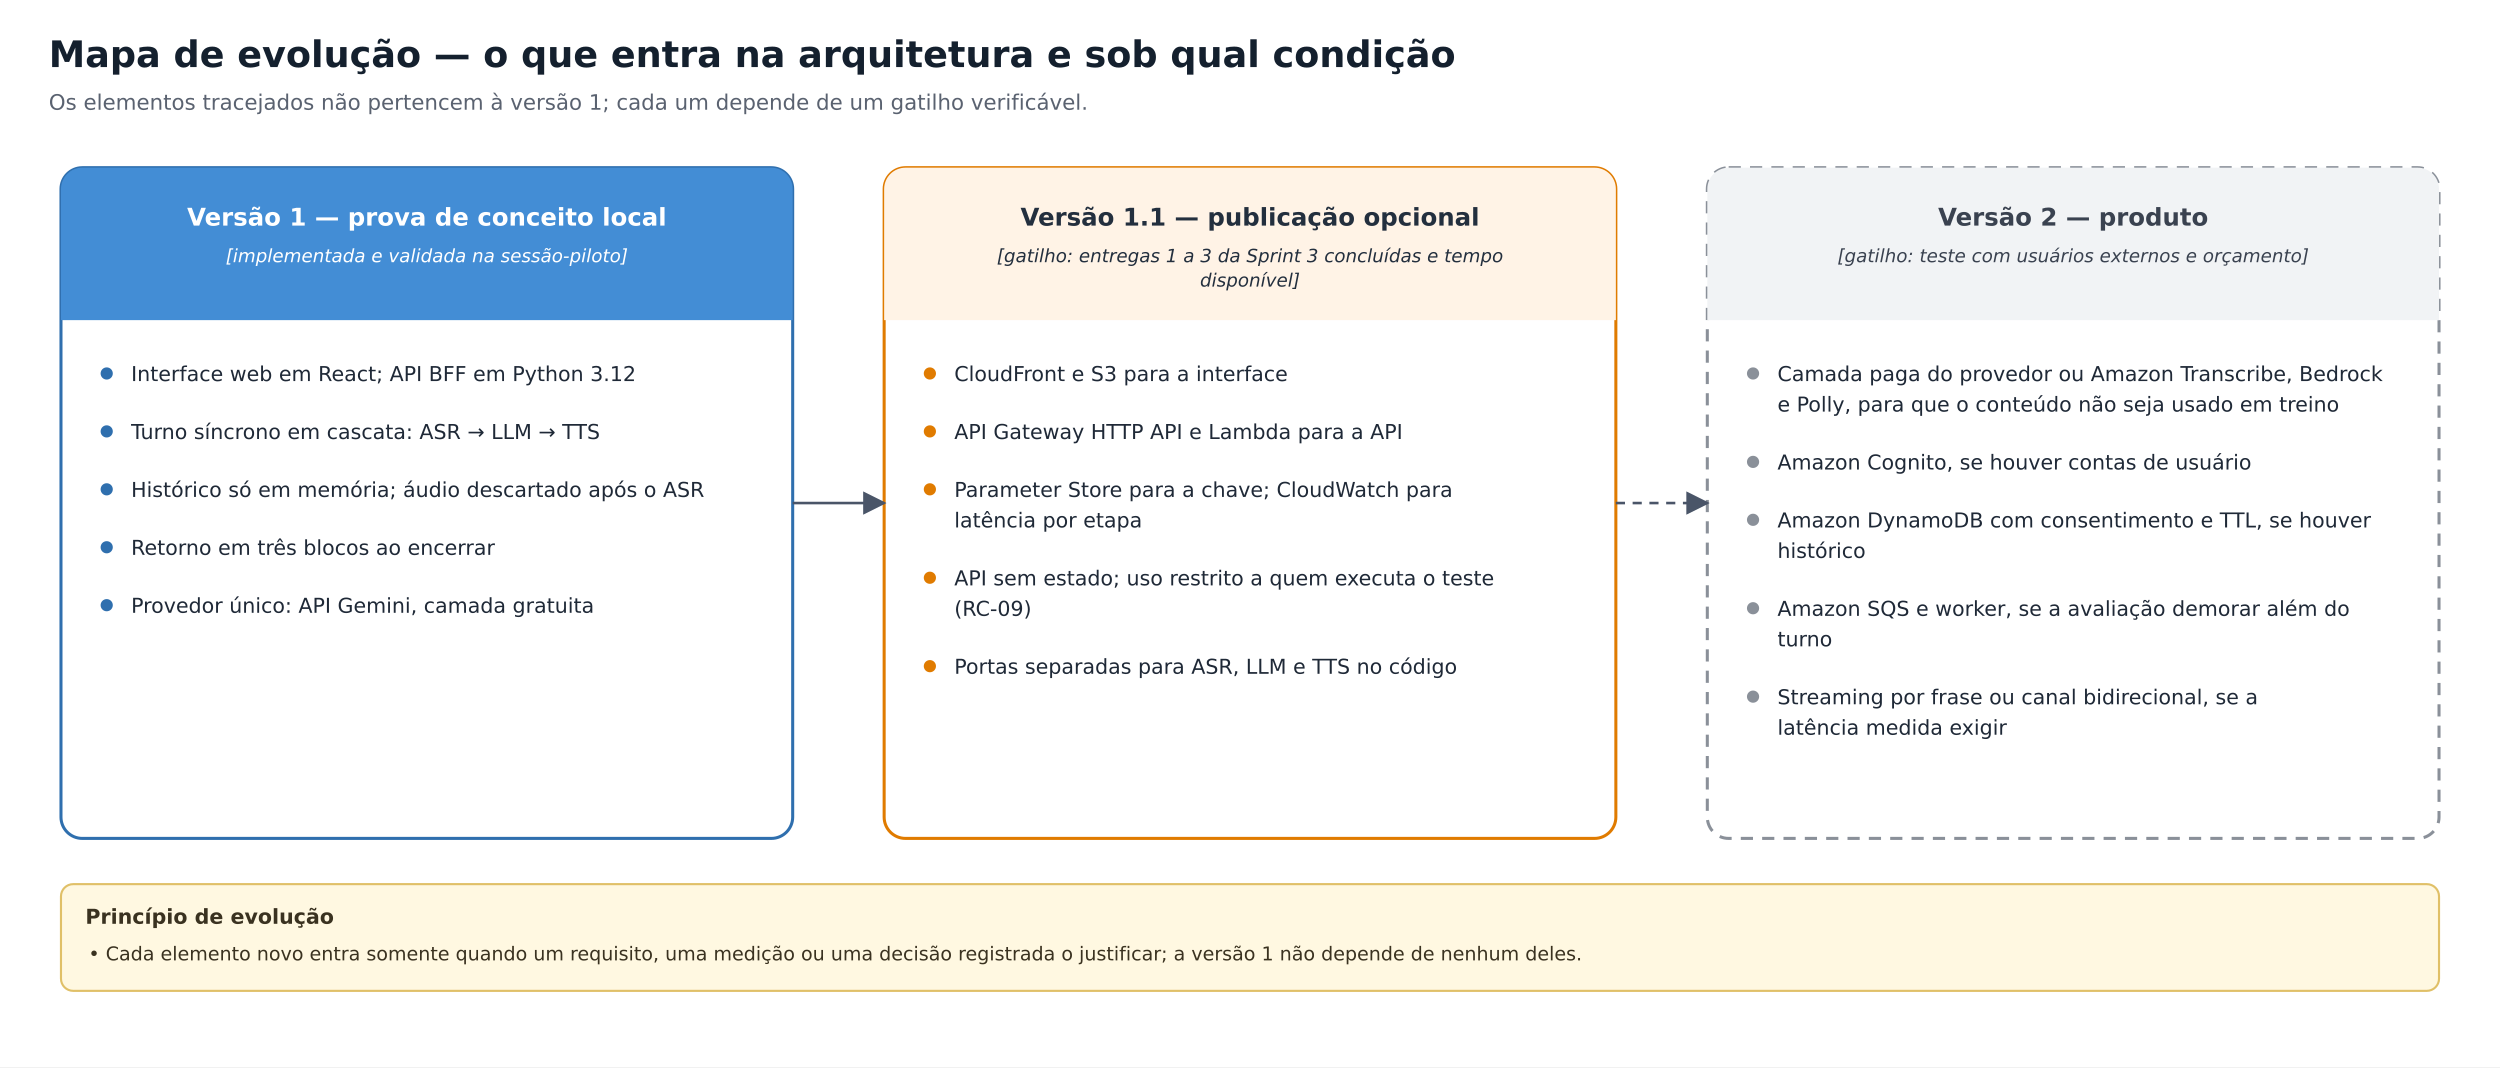
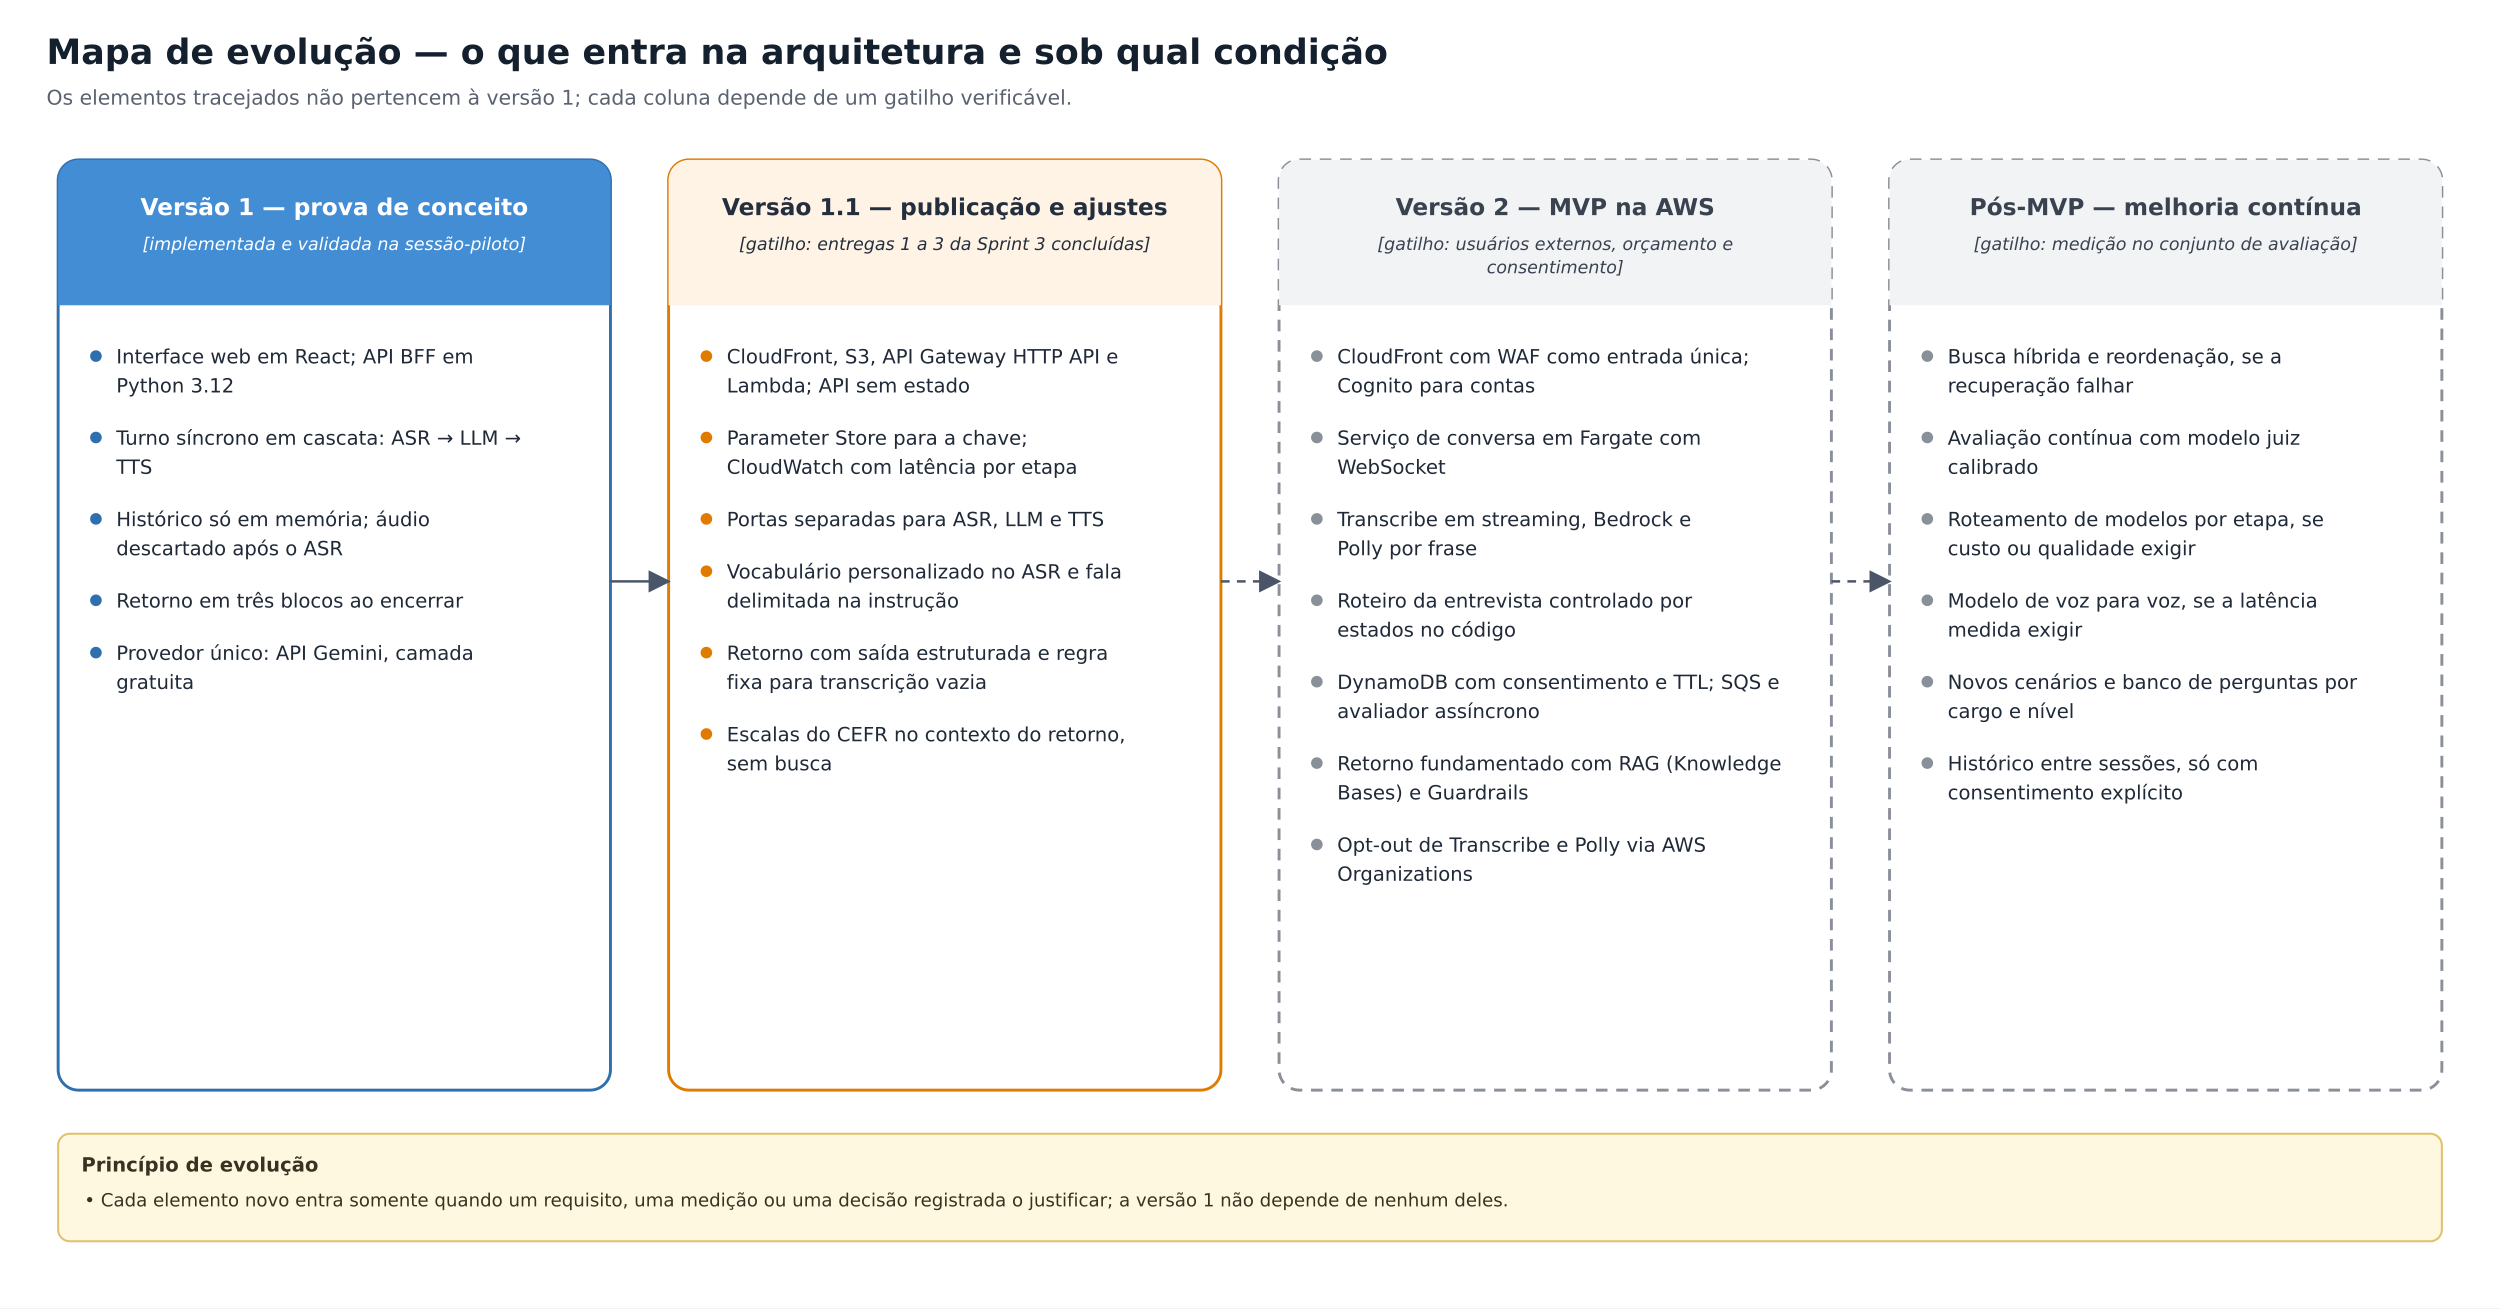
- <svg xmlns="http://www.w3.org/2000/svg" width="1640" height="700" viewBox="0 0 1640 700">
+ <svg xmlns="http://www.w3.org/2000/svg" width="1720" height="900" viewBox="0 0 1720 900">
  <defs>
    <marker id="arrow" viewBox="0 0 10 10" refX="9" refY="5" markerWidth="9" markerHeight="9" orient="auto-start-reverse">
      <path d="M0,0 L10,5 L0,10 z" fill="#4A5568" />
    </marker>
  </defs>
-   <rect width="1640" height="700" fill="#FFFFFF" />
+   <rect width="1720" height="900" fill="#FFFFFF" />
  <text x="32.0" y="44.0" font-family="DejaVu Sans, Noto Sans, Arial, sans-serif" font-size="24" fill="#14202E" font-weight="700" text-anchor="start">Mapa de evolução — o que entra na arquitetura e sob qual condição</text>
-   <text x="32.0" y="72.0" font-family="DejaVu Sans, Noto Sans, Arial, sans-serif" font-size="14" fill="#5A6270" text-anchor="start">Os elementos tracejados não pertencem à versão 1; cada um depende de um gatilho verificável.</text>
-   <rect x="40" y="110" width="480" height="440" rx="14" fill="#FFFFFF" stroke="#2F6FAE" stroke-width="2" />
-   <path d="M40,124 a14,14 0 0,1 14,-14 h452 a14,14 0 0,1 14,14 v86 h-480 z" fill="#438DD5" />
-   <text x="280.0" y="148.0" font-family="DejaVu Sans, Noto Sans, Arial, sans-serif" font-size="16" fill="#FFFFFF" font-weight="700" text-anchor="middle">Versão 1 — prova de conceito local</text>
-   <text x="280.0" y="172.0" font-family="DejaVu Sans, Noto Sans, Arial, sans-serif" font-size="12" fill="#FFFFFF" font-style="italic" text-anchor="middle">[implementada e validada na sessão-piloto]</text>
-   <circle cx="70" cy="245" r="4" fill="#2F6FAE" />
-   <text x="86.0" y="250.0" font-family="DejaVu Sans, Noto Sans, Arial, sans-serif" font-size="13.5" fill="#1F2937" text-anchor="start">Interface web em React; API BFF em Python 3.12</text>
-   <circle cx="70" cy="283" r="4" fill="#2F6FAE" />
-   <text x="86.0" y="288.0" font-family="DejaVu Sans, Noto Sans, Arial, sans-serif" font-size="13.5" fill="#1F2937" text-anchor="start">Turno síncrono em cascata: ASR → LLM → TTS</text>
-   <circle cx="70" cy="321" r="4" fill="#2F6FAE" />
-   <text x="86.0" y="326.0" font-family="DejaVu Sans, Noto Sans, Arial, sans-serif" font-size="13.5" fill="#1F2937" text-anchor="start">Histórico só em memória; áudio descartado após o ASR</text>
-   <circle cx="70" cy="359" r="4" fill="#2F6FAE" />
-   <text x="86.0" y="364.0" font-family="DejaVu Sans, Noto Sans, Arial, sans-serif" font-size="13.5" fill="#1F2937" text-anchor="start">Retorno em três blocos ao encerrar</text>
-   <circle cx="70" cy="397" r="4" fill="#2F6FAE" />
-   <text x="86.0" y="402.0" font-family="DejaVu Sans, Noto Sans, Arial, sans-serif" font-size="13.5" fill="#1F2937" text-anchor="start">Provedor único: API Gemini, camada gratuita</text>
-   <rect x="580" y="110" width="480" height="440" rx="14" fill="#FFFFFF" stroke="#E07B00" stroke-width="2" />
-   <path d="M580,124 a14,14 0 0,1 14,-14 h452 a14,14 0 0,1 14,14 v86 h-480 z" fill="#FFF3E6" />
-   <text x="820.0" y="148.0" font-family="DejaVu Sans, Noto Sans, Arial, sans-serif" font-size="16" fill="#232F3E" font-weight="700" text-anchor="middle">Versão 1.1 — publicação opcional</text>
-   <text x="820.0" y="172.0" font-family="DejaVu Sans, Noto Sans, Arial, sans-serif" font-size="12" fill="#232F3E" font-style="italic" text-anchor="middle">[gatilho: entregas 1 a 3 da Sprint 3 concluídas e tempo</text>
-   <text x="820.0" y="188.0" font-family="DejaVu Sans, Noto Sans, Arial, sans-serif" font-size="12" fill="#232F3E" font-style="italic" text-anchor="middle">disponível]</text>
-   <circle cx="610" cy="245" r="4" fill="#E07B00" />
-   <text x="626.0" y="250.0" font-family="DejaVu Sans, Noto Sans, Arial, sans-serif" font-size="13.5" fill="#1F2937" text-anchor="start">CloudFront e S3 para a interface</text>
-   <circle cx="610" cy="283" r="4" fill="#E07B00" />
-   <text x="626.0" y="288.0" font-family="DejaVu Sans, Noto Sans, Arial, sans-serif" font-size="13.5" fill="#1F2937" text-anchor="start">API Gateway HTTP API e Lambda para a API</text>
-   <circle cx="610" cy="321" r="4" fill="#E07B00" />
-   <text x="626.0" y="326.0" font-family="DejaVu Sans, Noto Sans, Arial, sans-serif" font-size="13.5" fill="#1F2937" text-anchor="start">Parameter Store para a chave; CloudWatch para</text>
-   <text x="626.0" y="346.0" font-family="DejaVu Sans, Noto Sans, Arial, sans-serif" font-size="13.5" fill="#1F2937" text-anchor="start">latência por etapa</text>
-   <circle cx="610" cy="379" r="4" fill="#E07B00" />
-   <text x="626.0" y="384.0" font-family="DejaVu Sans, Noto Sans, Arial, sans-serif" font-size="13.5" fill="#1F2937" text-anchor="start">API sem estado; uso restrito a quem executa o teste</text>
-   <text x="626.0" y="404.0" font-family="DejaVu Sans, Noto Sans, Arial, sans-serif" font-size="13.5" fill="#1F2937" text-anchor="start">(RC-09)</text>
-   <circle cx="610" cy="437" r="4" fill="#E07B00" />
-   <text x="626.0" y="442.0" font-family="DejaVu Sans, Noto Sans, Arial, sans-serif" font-size="13.5" fill="#1F2937" text-anchor="start">Portas separadas para ASR, LLM e TTS no código</text>
-   <rect x="1120" y="110" width="480" height="440" rx="14" fill="#FFFFFF" stroke="#8A9099" stroke-width="2" stroke-dasharray="8 6" />
-   <path d="M1120,124 a14,14 0 0,1 14,-14 h452 a14,14 0 0,1 14,14 v86 h-480 z" fill="#F1F3F5" />
-   <text x="1360.0" y="148.0" font-family="DejaVu Sans, Noto Sans, Arial, sans-serif" font-size="16" fill="#3A4250" font-weight="700" text-anchor="middle">Versão 2 — produto</text>
-   <text x="1360.0" y="172.0" font-family="DejaVu Sans, Noto Sans, Arial, sans-serif" font-size="12" fill="#3A4250" font-style="italic" text-anchor="middle">[gatilho: teste com usuários externos e orçamento]</text>
-   <circle cx="1150" cy="245" r="4" fill="#8A9099" />
-   <text x="1166.0" y="250.0" font-family="DejaVu Sans, Noto Sans, Arial, sans-serif" font-size="13.5" fill="#1F2937" text-anchor="start">Camada paga do provedor ou Amazon Transcribe, Bedrock</text>
-   <text x="1166.0" y="270.0" font-family="DejaVu Sans, Noto Sans, Arial, sans-serif" font-size="13.5" fill="#1F2937" text-anchor="start">e Polly, para que o conteúdo não seja usado em treino</text>
-   <circle cx="1150" cy="303" r="4" fill="#8A9099" />
-   <text x="1166.0" y="308.0" font-family="DejaVu Sans, Noto Sans, Arial, sans-serif" font-size="13.5" fill="#1F2937" text-anchor="start">Amazon Cognito, se houver contas de usuário</text>
-   <circle cx="1150" cy="341" r="4" fill="#8A9099" />
-   <text x="1166.0" y="346.0" font-family="DejaVu Sans, Noto Sans, Arial, sans-serif" font-size="13.5" fill="#1F2937" text-anchor="start">Amazon DynamoDB com consentimento e TTL, se houver</text>
-   <text x="1166.0" y="366.0" font-family="DejaVu Sans, Noto Sans, Arial, sans-serif" font-size="13.5" fill="#1F2937" text-anchor="start">histórico</text>
-   <circle cx="1150" cy="399" r="4" fill="#8A9099" />
-   <text x="1166.0" y="404.0" font-family="DejaVu Sans, Noto Sans, Arial, sans-serif" font-size="13.5" fill="#1F2937" text-anchor="start">Amazon SQS e worker, se a avaliação demorar além do</text>
-   <text x="1166.0" y="424.0" font-family="DejaVu Sans, Noto Sans, Arial, sans-serif" font-size="13.5" fill="#1F2937" text-anchor="start">turno</text>
-   <circle cx="1150" cy="457" r="4" fill="#8A9099" />
-   <text x="1166.0" y="462.0" font-family="DejaVu Sans, Noto Sans, Arial, sans-serif" font-size="13.5" fill="#1F2937" text-anchor="start">Streaming por frase ou canal bidirecional, se a</text>
-   <text x="1166.0" y="482.0" font-family="DejaVu Sans, Noto Sans, Arial, sans-serif" font-size="13.5" fill="#1F2937" text-anchor="start">latência medida exigir</text>
-   <path d="M520,330 L580,330" fill="none" stroke="#4A5568" stroke-width="1.7" marker-end="url(#arrow)" />
-   <path d="M1060,330 L1120,330" fill="none" stroke="#4A5568" stroke-width="1.7" stroke-dasharray="6 5" marker-end="url(#arrow)" />
-   <rect x="40" y="580" width="1560" height="70" rx="8" fill="#FFF8E1" stroke="#E0C068" stroke-width="1.4" />
-   <text x="56.0" y="606.0" font-family="DejaVu Sans, Noto Sans, Arial, sans-serif" font-size="13.5" fill="#3A3220" font-weight="700" text-anchor="start">Princípio de evolução</text>
-   <text x="58.0" y="630.0" font-family="DejaVu Sans, Noto Sans, Arial, sans-serif" font-size="12.5" fill="#3A3220" text-anchor="start">• Cada elemento novo entra somente quando um requisito, uma medição ou uma decisão registrada o justificar; a versão 1 não depende de nenhum deles.</text>
+   <text x="32.0" y="72.0" font-family="DejaVu Sans, Noto Sans, Arial, sans-serif" font-size="14" fill="#5A6270" text-anchor="start">Os elementos tracejados não pertencem à versão 1; cada coluna depende de um gatilho verificável.</text>
+   <rect x="40" y="110" width="380" height="640" rx="14" fill="#FFFFFF" stroke="#2F6FAE" stroke-width="2" />
+   <path d="M40,124 a14,14 0 0,1 14,-14 h352 a14,14 0 0,1 14,14 v86 h-380 z" fill="#438DD5" />
+   <text x="230.0" y="148.0" font-family="DejaVu Sans, Noto Sans, Arial, sans-serif" font-size="16" fill="#FFFFFF" font-weight="700" text-anchor="middle">Versão 1 — prova de conceito</text>
+   <text x="230.0" y="172.0" font-family="DejaVu Sans, Noto Sans, Arial, sans-serif" font-size="12" fill="#FFFFFF" font-style="italic" text-anchor="middle">[implementada e validada na sessão-piloto]</text>
+   <circle cx="66" cy="245" r="4" fill="#2F6FAE" />
+   <text x="80.0" y="250.0" font-family="DejaVu Sans, Noto Sans, Arial, sans-serif" font-size="13.5" fill="#1F2937" text-anchor="start">Interface web em React; API BFF em</text>
+   <text x="80.0" y="270.0" font-family="DejaVu Sans, Noto Sans, Arial, sans-serif" font-size="13.5" fill="#1F2937" text-anchor="start">Python 3.12</text>
+   <circle cx="66" cy="301" r="4" fill="#2F6FAE" />
+   <text x="80.0" y="306.0" font-family="DejaVu Sans, Noto Sans, Arial, sans-serif" font-size="13.5" fill="#1F2937" text-anchor="start">Turno síncrono em cascata: ASR → LLM →</text>
+   <text x="80.0" y="326.0" font-family="DejaVu Sans, Noto Sans, Arial, sans-serif" font-size="13.5" fill="#1F2937" text-anchor="start">TTS</text>
+   <circle cx="66" cy="357" r="4" fill="#2F6FAE" />
+   <text x="80.0" y="362.0" font-family="DejaVu Sans, Noto Sans, Arial, sans-serif" font-size="13.5" fill="#1F2937" text-anchor="start">Histórico só em memória; áudio</text>
+   <text x="80.0" y="382.0" font-family="DejaVu Sans, Noto Sans, Arial, sans-serif" font-size="13.5" fill="#1F2937" text-anchor="start">descartado após o ASR</text>
+   <circle cx="66" cy="413" r="4" fill="#2F6FAE" />
+   <text x="80.0" y="418.0" font-family="DejaVu Sans, Noto Sans, Arial, sans-serif" font-size="13.5" fill="#1F2937" text-anchor="start">Retorno em três blocos ao encerrar</text>
+   <circle cx="66" cy="449" r="4" fill="#2F6FAE" />
+   <text x="80.0" y="454.0" font-family="DejaVu Sans, Noto Sans, Arial, sans-serif" font-size="13.5" fill="#1F2937" text-anchor="start">Provedor único: API Gemini, camada</text>
+   <text x="80.0" y="474.0" font-family="DejaVu Sans, Noto Sans, Arial, sans-serif" font-size="13.5" fill="#1F2937" text-anchor="start">gratuita</text>
+   <rect x="460" y="110" width="380" height="640" rx="14" fill="#FFFFFF" stroke="#E07B00" stroke-width="2" />
+   <path d="M460,124 a14,14 0 0,1 14,-14 h352 a14,14 0 0,1 14,14 v86 h-380 z" fill="#FFF3E6" />
+   <text x="650.0" y="148.0" font-family="DejaVu Sans, Noto Sans, Arial, sans-serif" font-size="16" fill="#232F3E" font-weight="700" text-anchor="middle">Versão 1.1 — publicação e ajustes</text>
+   <text x="650.0" y="172.0" font-family="DejaVu Sans, Noto Sans, Arial, sans-serif" font-size="12" fill="#232F3E" font-style="italic" text-anchor="middle">[gatilho: entregas 1 a 3 da Sprint 3 concluídas]</text>
+   <circle cx="486" cy="245" r="4" fill="#E07B00" />
+   <text x="500.0" y="250.0" font-family="DejaVu Sans, Noto Sans, Arial, sans-serif" font-size="13.5" fill="#1F2937" text-anchor="start">CloudFront, S3, API Gateway HTTP API e</text>
+   <text x="500.0" y="270.0" font-family="DejaVu Sans, Noto Sans, Arial, sans-serif" font-size="13.5" fill="#1F2937" text-anchor="start">Lambda; API sem estado</text>
+   <circle cx="486" cy="301" r="4" fill="#E07B00" />
+   <text x="500.0" y="306.0" font-family="DejaVu Sans, Noto Sans, Arial, sans-serif" font-size="13.5" fill="#1F2937" text-anchor="start">Parameter Store para a chave;</text>
+   <text x="500.0" y="326.0" font-family="DejaVu Sans, Noto Sans, Arial, sans-serif" font-size="13.5" fill="#1F2937" text-anchor="start">CloudWatch com latência por etapa</text>
+   <circle cx="486" cy="357" r="4" fill="#E07B00" />
+   <text x="500.0" y="362.0" font-family="DejaVu Sans, Noto Sans, Arial, sans-serif" font-size="13.5" fill="#1F2937" text-anchor="start">Portas separadas para ASR, LLM e TTS</text>
+   <circle cx="486" cy="393" r="4" fill="#E07B00" />
+   <text x="500.0" y="398.0" font-family="DejaVu Sans, Noto Sans, Arial, sans-serif" font-size="13.5" fill="#1F2937" text-anchor="start">Vocabulário personalizado no ASR e fala</text>
+   <text x="500.0" y="418.0" font-family="DejaVu Sans, Noto Sans, Arial, sans-serif" font-size="13.5" fill="#1F2937" text-anchor="start">delimitada na instrução</text>
+   <circle cx="486" cy="449" r="4" fill="#E07B00" />
+   <text x="500.0" y="454.0" font-family="DejaVu Sans, Noto Sans, Arial, sans-serif" font-size="13.5" fill="#1F2937" text-anchor="start">Retorno com saída estruturada e regra</text>
+   <text x="500.0" y="474.0" font-family="DejaVu Sans, Noto Sans, Arial, sans-serif" font-size="13.5" fill="#1F2937" text-anchor="start">fixa para transcrição vazia</text>
+   <circle cx="486" cy="505" r="4" fill="#E07B00" />
+   <text x="500.0" y="510.0" font-family="DejaVu Sans, Noto Sans, Arial, sans-serif" font-size="13.5" fill="#1F2937" text-anchor="start">Escalas do CEFR no contexto do retorno,</text>
+   <text x="500.0" y="530.0" font-family="DejaVu Sans, Noto Sans, Arial, sans-serif" font-size="13.5" fill="#1F2937" text-anchor="start">sem busca</text>
+   <rect x="880" y="110" width="380" height="640" rx="14" fill="#FFFFFF" stroke="#8A9099" stroke-width="2" stroke-dasharray="8 6" />
+   <path d="M880,124 a14,14 0 0,1 14,-14 h352 a14,14 0 0,1 14,14 v86 h-380 z" fill="#F1F3F5" />
+   <text x="1070.0" y="148.0" font-family="DejaVu Sans, Noto Sans, Arial, sans-serif" font-size="16" fill="#3A4250" font-weight="700" text-anchor="middle">Versão 2 — MVP na AWS</text>
+   <text x="1070.0" y="172.0" font-family="DejaVu Sans, Noto Sans, Arial, sans-serif" font-size="12" fill="#3A4250" font-style="italic" text-anchor="middle">[gatilho: usuários externos, orçamento e</text>
+   <text x="1070.0" y="188.0" font-family="DejaVu Sans, Noto Sans, Arial, sans-serif" font-size="12" fill="#3A4250" font-style="italic" text-anchor="middle">consentimento]</text>
+   <circle cx="906" cy="245" r="4" fill="#8A9099" />
+   <text x="920.0" y="250.0" font-family="DejaVu Sans, Noto Sans, Arial, sans-serif" font-size="13.5" fill="#1F2937" text-anchor="start">CloudFront com WAF como entrada única;</text>
+   <text x="920.0" y="270.0" font-family="DejaVu Sans, Noto Sans, Arial, sans-serif" font-size="13.5" fill="#1F2937" text-anchor="start">Cognito para contas</text>
+   <circle cx="906" cy="301" r="4" fill="#8A9099" />
+   <text x="920.0" y="306.0" font-family="DejaVu Sans, Noto Sans, Arial, sans-serif" font-size="13.5" fill="#1F2937" text-anchor="start">Serviço de conversa em Fargate com</text>
+   <text x="920.0" y="326.0" font-family="DejaVu Sans, Noto Sans, Arial, sans-serif" font-size="13.5" fill="#1F2937" text-anchor="start">WebSocket</text>
+   <circle cx="906" cy="357" r="4" fill="#8A9099" />
+   <text x="920.0" y="362.0" font-family="DejaVu Sans, Noto Sans, Arial, sans-serif" font-size="13.5" fill="#1F2937" text-anchor="start">Transcribe em streaming, Bedrock e</text>
+   <text x="920.0" y="382.0" font-family="DejaVu Sans, Noto Sans, Arial, sans-serif" font-size="13.5" fill="#1F2937" text-anchor="start">Polly por frase</text>
+   <circle cx="906" cy="413" r="4" fill="#8A9099" />
+   <text x="920.0" y="418.0" font-family="DejaVu Sans, Noto Sans, Arial, sans-serif" font-size="13.5" fill="#1F2937" text-anchor="start">Roteiro da entrevista controlado por</text>
+   <text x="920.0" y="438.0" font-family="DejaVu Sans, Noto Sans, Arial, sans-serif" font-size="13.5" fill="#1F2937" text-anchor="start">estados no código</text>
+   <circle cx="906" cy="469" r="4" fill="#8A9099" />
+   <text x="920.0" y="474.0" font-family="DejaVu Sans, Noto Sans, Arial, sans-serif" font-size="13.5" fill="#1F2937" text-anchor="start">DynamoDB com consentimento e TTL; SQS e</text>
+   <text x="920.0" y="494.0" font-family="DejaVu Sans, Noto Sans, Arial, sans-serif" font-size="13.5" fill="#1F2937" text-anchor="start">avaliador assíncrono</text>
+   <circle cx="906" cy="525" r="4" fill="#8A9099" />
+   <text x="920.0" y="530.0" font-family="DejaVu Sans, Noto Sans, Arial, sans-serif" font-size="13.5" fill="#1F2937" text-anchor="start">Retorno fundamentado com RAG (Knowledge</text>
+   <text x="920.0" y="550.0" font-family="DejaVu Sans, Noto Sans, Arial, sans-serif" font-size="13.5" fill="#1F2937" text-anchor="start">Bases) e Guardrails</text>
+   <circle cx="906" cy="581" r="4" fill="#8A9099" />
+   <text x="920.0" y="586.0" font-family="DejaVu Sans, Noto Sans, Arial, sans-serif" font-size="13.5" fill="#1F2937" text-anchor="start">Opt-out de Transcribe e Polly via AWS</text>
+   <text x="920.0" y="606.0" font-family="DejaVu Sans, Noto Sans, Arial, sans-serif" font-size="13.5" fill="#1F2937" text-anchor="start">Organizations</text>
+   <rect x="1300" y="110" width="380" height="640" rx="14" fill="#FFFFFF" stroke="#8A9099" stroke-width="2" stroke-dasharray="8 6" />
+   <path d="M1300,124 a14,14 0 0,1 14,-14 h352 a14,14 0 0,1 14,14 v86 h-380 z" fill="#F1F3F5" />
+   <text x="1490.0" y="148.0" font-family="DejaVu Sans, Noto Sans, Arial, sans-serif" font-size="16" fill="#3A4250" font-weight="700" text-anchor="middle">Pós-MVP — melhoria contínua</text>
+   <text x="1490.0" y="172.0" font-family="DejaVu Sans, Noto Sans, Arial, sans-serif" font-size="12" fill="#3A4250" font-style="italic" text-anchor="middle">[gatilho: medição no conjunto de avaliação]</text>
+   <circle cx="1326" cy="245" r="4" fill="#8A9099" />
+   <text x="1340.0" y="250.0" font-family="DejaVu Sans, Noto Sans, Arial, sans-serif" font-size="13.5" fill="#1F2937" text-anchor="start">Busca híbrida e reordenação, se a</text>
+   <text x="1340.0" y="270.0" font-family="DejaVu Sans, Noto Sans, Arial, sans-serif" font-size="13.5" fill="#1F2937" text-anchor="start">recuperação falhar</text>
+   <circle cx="1326" cy="301" r="4" fill="#8A9099" />
+   <text x="1340.0" y="306.0" font-family="DejaVu Sans, Noto Sans, Arial, sans-serif" font-size="13.5" fill="#1F2937" text-anchor="start">Avaliação contínua com modelo juiz</text>
+   <text x="1340.0" y="326.0" font-family="DejaVu Sans, Noto Sans, Arial, sans-serif" font-size="13.5" fill="#1F2937" text-anchor="start">calibrado</text>
+   <circle cx="1326" cy="357" r="4" fill="#8A9099" />
+   <text x="1340.0" y="362.0" font-family="DejaVu Sans, Noto Sans, Arial, sans-serif" font-size="13.5" fill="#1F2937" text-anchor="start">Roteamento de modelos por etapa, se</text>
+   <text x="1340.0" y="382.0" font-family="DejaVu Sans, Noto Sans, Arial, sans-serif" font-size="13.5" fill="#1F2937" text-anchor="start">custo ou qualidade exigir</text>
+   <circle cx="1326" cy="413" r="4" fill="#8A9099" />
+   <text x="1340.0" y="418.0" font-family="DejaVu Sans, Noto Sans, Arial, sans-serif" font-size="13.5" fill="#1F2937" text-anchor="start">Modelo de voz para voz, se a latência</text>
+   <text x="1340.0" y="438.0" font-family="DejaVu Sans, Noto Sans, Arial, sans-serif" font-size="13.5" fill="#1F2937" text-anchor="start">medida exigir</text>
+   <circle cx="1326" cy="469" r="4" fill="#8A9099" />
+   <text x="1340.0" y="474.0" font-family="DejaVu Sans, Noto Sans, Arial, sans-serif" font-size="13.5" fill="#1F2937" text-anchor="start">Novos cenários e banco de perguntas por</text>
+   <text x="1340.0" y="494.0" font-family="DejaVu Sans, Noto Sans, Arial, sans-serif" font-size="13.5" fill="#1F2937" text-anchor="start">cargo e nível</text>
+   <circle cx="1326" cy="525" r="4" fill="#8A9099" />
+   <text x="1340.0" y="530.0" font-family="DejaVu Sans, Noto Sans, Arial, sans-serif" font-size="13.5" fill="#1F2937" text-anchor="start">Histórico entre sessões, só com</text>
+   <text x="1340.0" y="550.0" font-family="DejaVu Sans, Noto Sans, Arial, sans-serif" font-size="13.5" fill="#1F2937" text-anchor="start">consentimento explícito</text>
+   <path d="M420,400 L460,400" fill="none" stroke="#4A5568" stroke-width="1.7" marker-end="url(#arrow)" />
+   <path d="M840,400 L880,400" fill="none" stroke="#4A5568" stroke-width="1.7" stroke-dasharray="6 5" marker-end="url(#arrow)" />
+   <path d="M1260,400 L1300,400" fill="none" stroke="#4A5568" stroke-width="1.7" stroke-dasharray="6 5" marker-end="url(#arrow)" />
+   <rect x="40" y="780" width="1640" height="74" rx="8" fill="#FFF8E1" stroke="#E0C068" stroke-width="1.4" />
+   <text x="56.0" y="806.0" font-family="DejaVu Sans, Noto Sans, Arial, sans-serif" font-size="13.5" fill="#3A3220" font-weight="700" text-anchor="start">Princípio de evolução</text>
+   <text x="58.0" y="830.0" font-family="DejaVu Sans, Noto Sans, Arial, sans-serif" font-size="12.5" fill="#3A3220" text-anchor="start">• Cada elemento novo entra somente quando um requisito, uma medição ou uma decisão registrada o justificar; a versão 1 não depende de nenhum deles.</text>
</svg>
